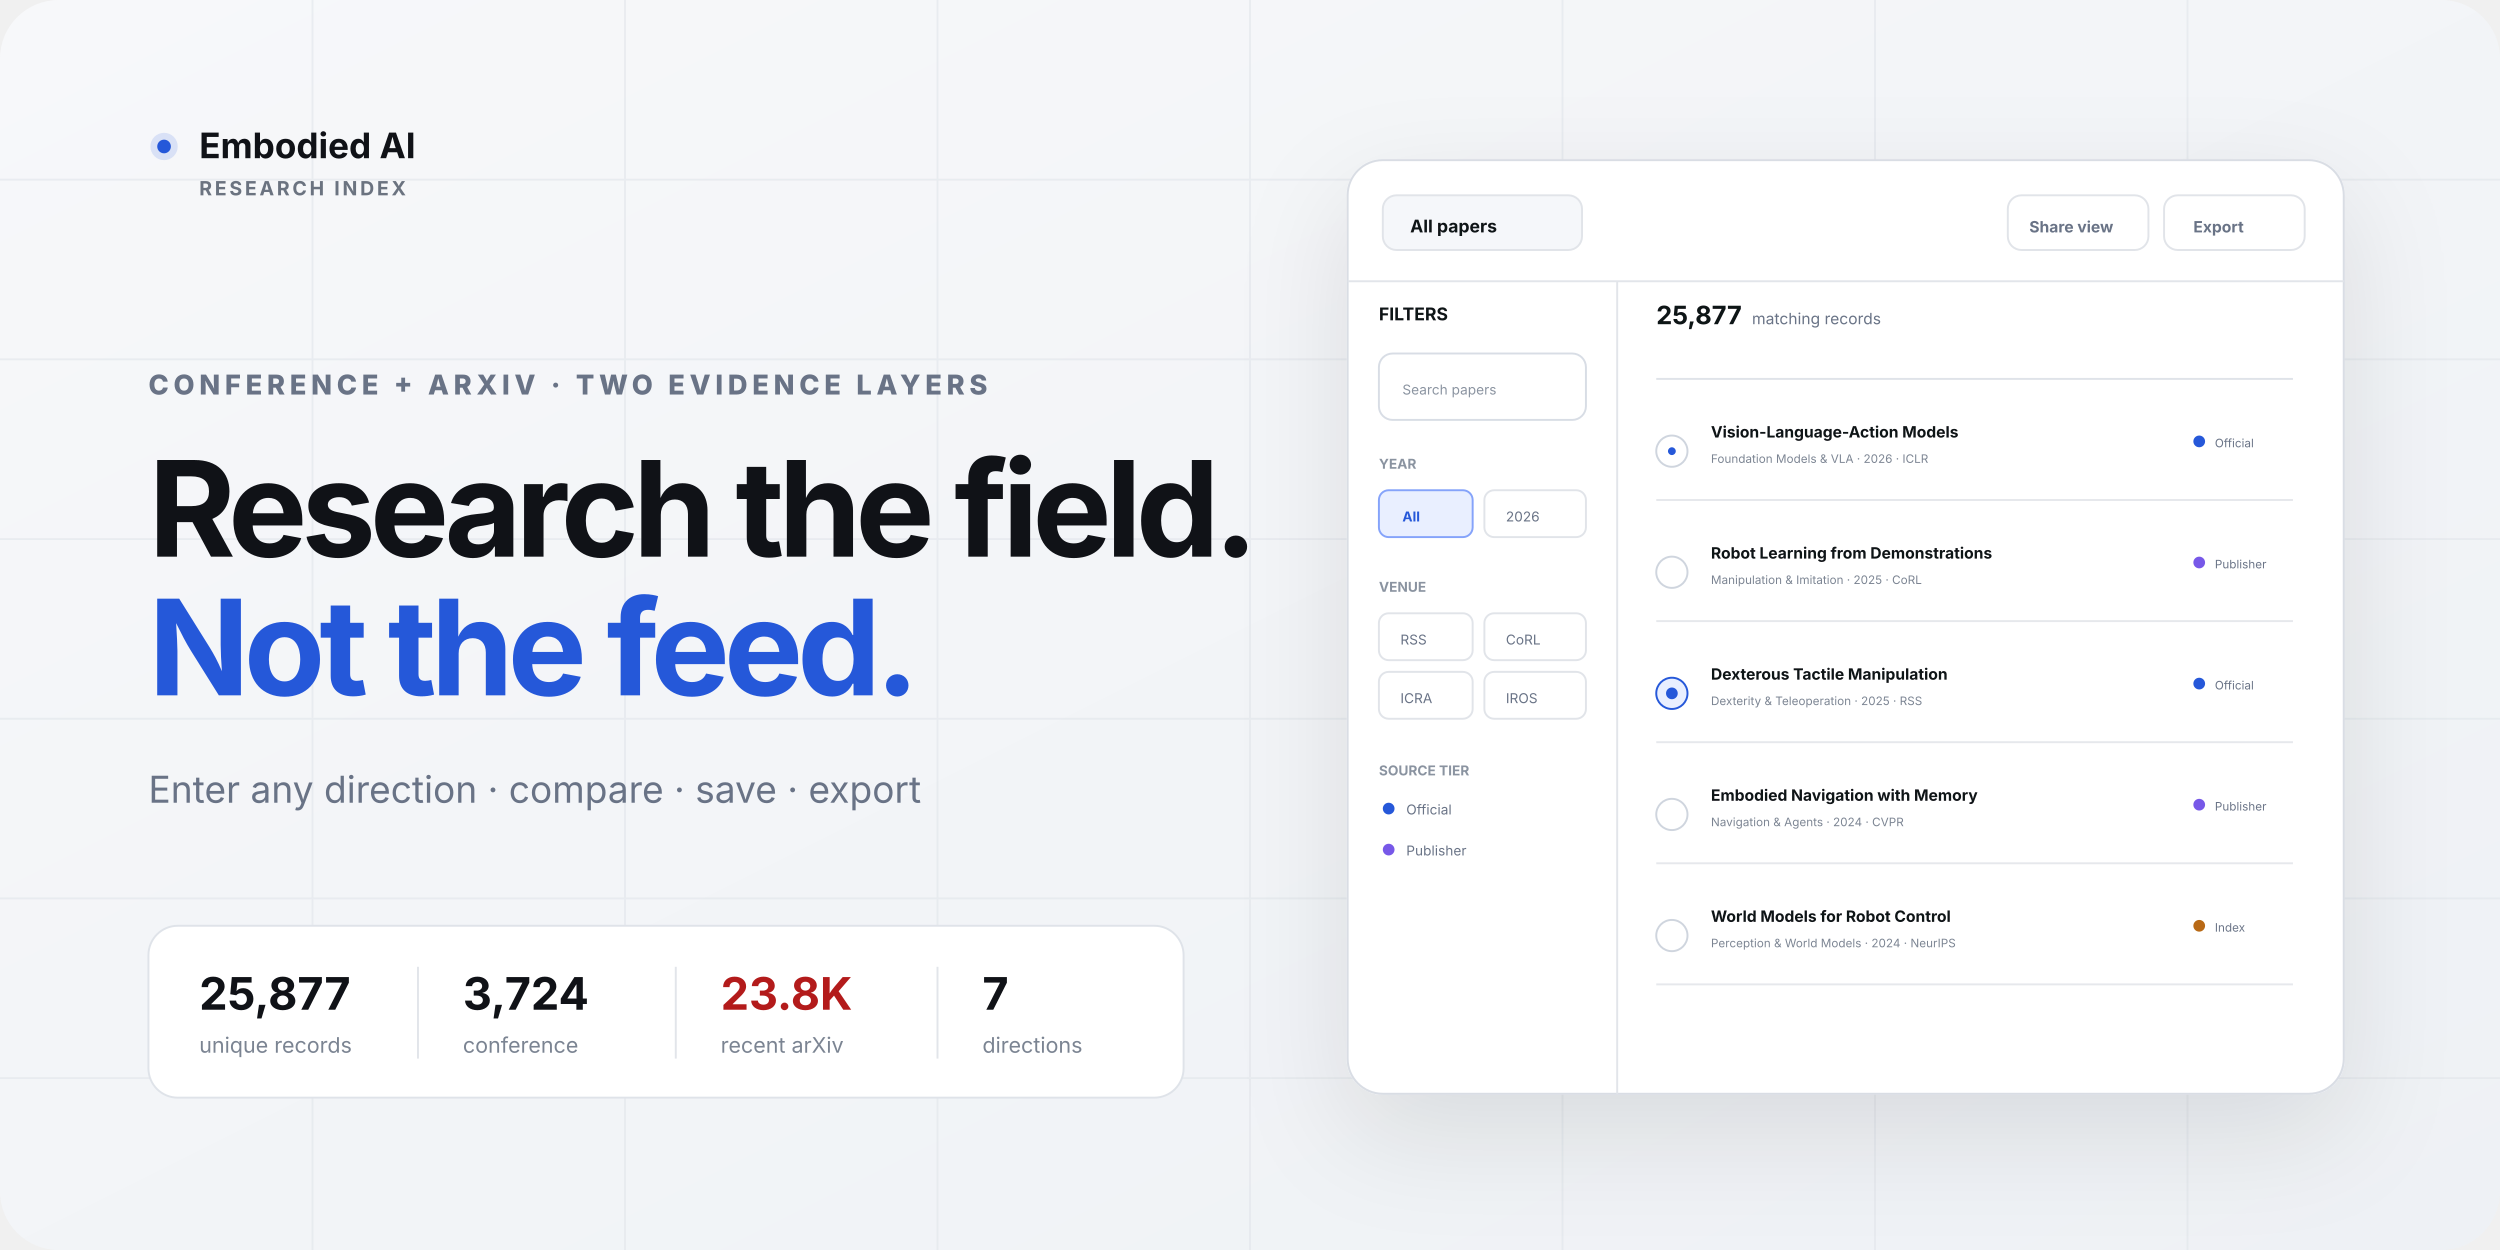
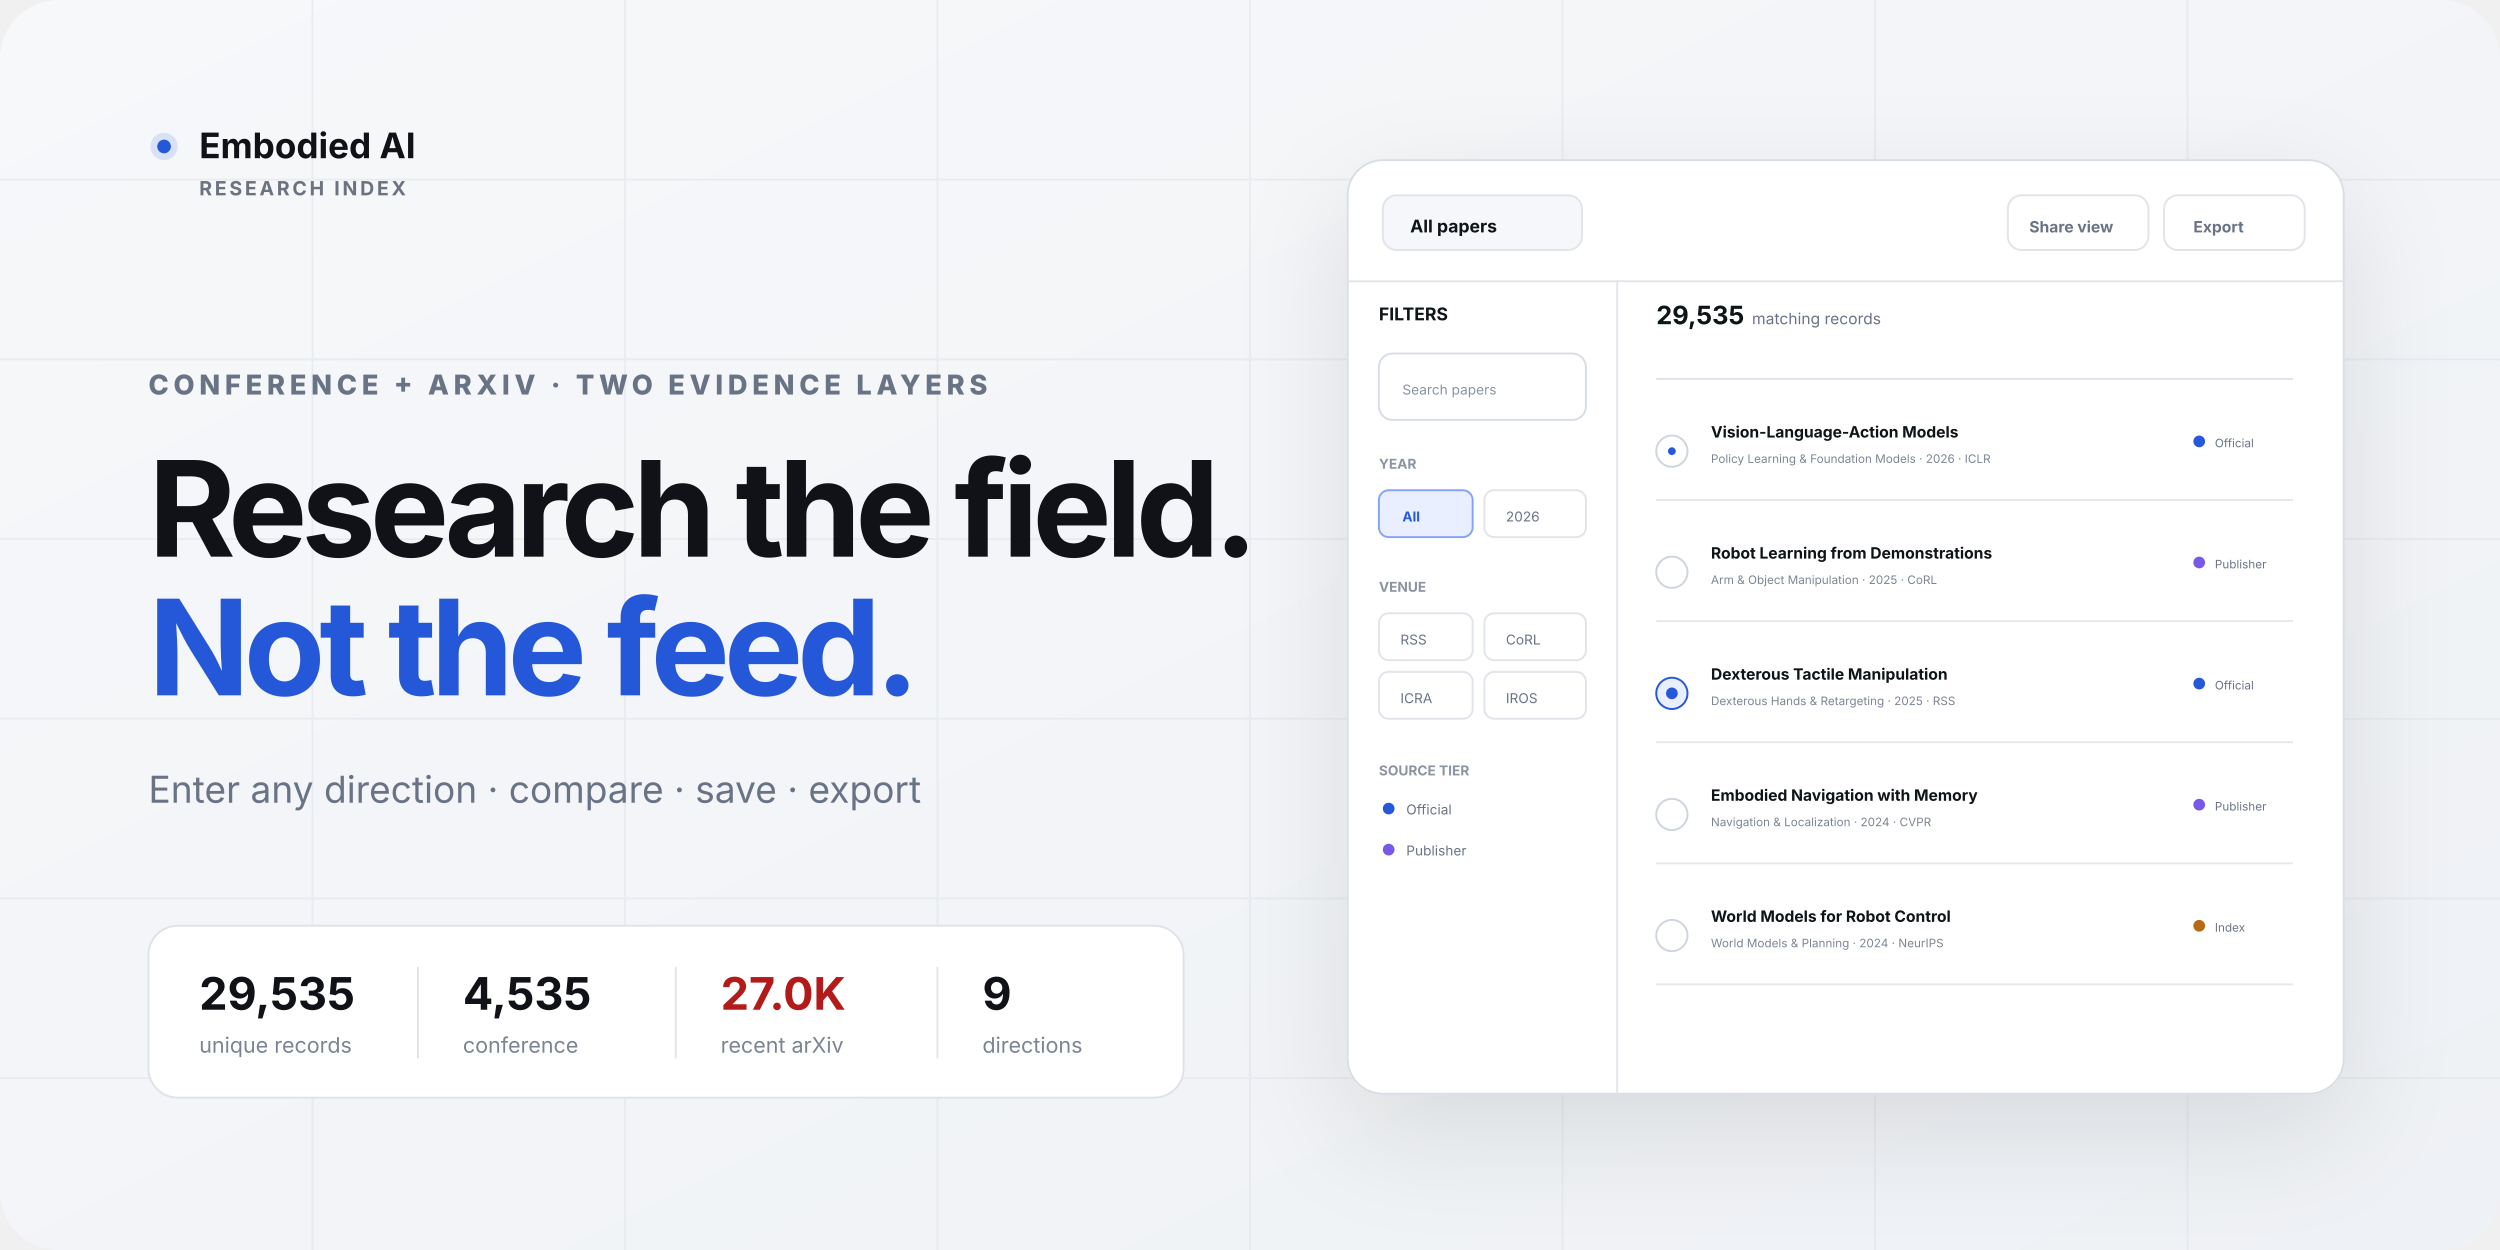
<svg xmlns="http://www.w3.org/2000/svg" width="1280" height="640" viewBox="0 0 1280 640" role="img" aria-labelledby="title desc">
  <defs>
    <linearGradient id="bg" x1="0" y1="0" x2="1" y2="1">
      <stop offset="0" stop-color="#f7f8fa" />
      <stop offset="1" stop-color="#eef1f5" />
    </linearGradient>
    <filter id="shadow" x="-20%" y="-20%" width="140%" height="150%">
      <feDropShadow dx="0" dy="20" stdDeviation="28" flood-color="#121826" flood-opacity=".10" />
    </filter>
  </defs>
  <rect width="1280" height="640" rx="30" fill="url(#bg)" />
  <g opacity=".55" stroke="#dfe3e9">
    <path d="M0 92h1280M0 184h1280M0 276h1280M0 368h1280M0 460h1280M0 552h1280" />
    <path d="M160 0v640M320 0v640M480 0v640M640 0v640M800 0v640M960 0v640M1120 0v640" />
  </g>
  <g transform="translate(76 66)" font-family="Inter,Segoe UI,Arial,sans-serif">
    <circle cx="8" cy="9" r="7" fill="#2558d9" opacity=".14" />
    <circle cx="8" cy="9" r="3.5" fill="#2558d9" />
    <text x="26" y="15" fill="#101217" font-size="18" font-weight="720">Embodied AI</text>
    <text x="26" y="34" fill="#6b7380" font-size="10" font-weight="700" letter-spacing="1.4">RESEARCH INDEX</text>
  </g>
  <text x="76" y="202" fill="#697386" font-family="Inter,Segoe UI,Arial,sans-serif" font-size="14" font-weight="760" letter-spacing="2.4">CONFERENCE + ARXIV · TWO EVIDENCE LAYERS</text>
  <text x="76" y="285" fill="#101217" font-family="Inter,Segoe UI,Arial,sans-serif" font-size="68" font-weight="700" letter-spacing="-3">Research the field.</text>
  <text x="76" y="356" fill="#2558d9" font-family="Inter,Segoe UI,Arial,sans-serif" font-size="68" font-weight="700" letter-spacing="-3">Not the feed.</text>
  <text x="76" y="411" fill="#697386" font-family="Inter,Segoe UI,Arial,sans-serif" font-size="19">Enter any direction · compare · save · export</text>
  <g transform="translate(76 474)" font-family="Inter,Segoe UI,Arial,sans-serif">
    <rect width="530" height="88" rx="15" fill="#fff" stroke="#dfe3e9" />
    <g transform="translate(26 21)">
-       <text y="22" fill="#101217" font-size="23" font-weight="720">25,877</text>
+       <text id="preview-record-count" y="22" fill="#101217" font-size="23" font-weight="720">29,535</text>
      <text y="44" fill="#7b8492" font-size="11">unique records</text>
      <path d="M112 0v47" stroke="#e2e5ea" />
-       <text x="135" y="22" fill="#101217" font-size="23" font-weight="720">3,724</text>
+       <text id="preview-conference-count" x="135" y="22" fill="#101217" font-size="23" font-weight="720">4,535</text>
      <text x="135" y="44" fill="#7b8492" font-size="11">conference</text>
      <path d="M244 0v47" stroke="#e2e5ea" />
-       <text x="267" y="22" fill="#b31b1b" font-size="23" font-weight="720">23.8K</text>
+       <text id="preview-arxiv-count" x="267" y="22" fill="#b31b1b" font-size="23" font-weight="720">27.0K</text>
      <text x="267" y="44" fill="#7b8492" font-size="11">recent arXiv</text>
      <path d="M378 0v47" stroke="#e2e5ea" />
-       <text x="401" y="22" fill="#101217" font-size="23" font-weight="720">7</text>
+       <text x="401" y="22" fill="#101217" font-size="23" font-weight="720">9</text>
      <text x="401" y="44" fill="#7b8492" font-size="11">directions</text>
    </g>
  </g>
  <g transform="translate(690 82)" filter="url(#shadow)" font-family="Inter,Segoe UI,Arial,sans-serif">
    <rect width="510" height="478" rx="18" fill="#fff" stroke="#d9dde4" />
    <path d="M0 62h510M138 62v416" stroke="#e2e5ea" />
    <g transform="translate(18 18)">
      <rect width="102" height="28" rx="7" fill="#f5f7fa" stroke="#e1e4e9" />
      <text x="14" y="19" fill="#101217" font-size="9" font-weight="700">All papers</text>
      <rect x="320" width="72" height="28" rx="7" fill="#fff" stroke="#e1e4e9" />
      <text x="331" y="19" fill="#697386" font-size="8" font-weight="700">Share view</text>
      <rect x="400" width="72" height="28" rx="7" fill="#fff" stroke="#e1e4e9" />
      <text x="415" y="19" fill="#697386" font-size="8" font-weight="700">Export</text>
    </g>
    <g transform="translate(16 82)">
      <text fill="#101217" font-size="9" font-weight="750">FILTERS</text>
      <rect y="17" width="106" height="34" rx="7" fill="#fff" stroke="#d8dde5" />
      <text x="12" y="38" fill="#8a93a0" font-size="7">Search papers</text>
      <text y="76" fill="#8a93a0" font-size="7" font-weight="700">YEAR</text>
      <g transform="translate(0 87)">
        <rect width="48" height="24" rx="5" fill="#e9efff" stroke="#85a3fa" />
        <text x="12" y="16" fill="#2558d9" font-size="7" font-weight="700">All</text>
        <rect x="54" width="52" height="24" rx="5" fill="#fff" stroke="#e1e4e9" />
        <text x="65" y="16" fill="#697386" font-size="7">2026</text>
      </g>
      <text y="139" fill="#8a93a0" font-size="7" font-weight="700">VENUE</text>
      <g transform="translate(0 150)" fill="#fff" stroke="#e1e4e9">
        <rect width="48" height="24" rx="5" />
        <rect x="54" width="52" height="24" rx="5" />
        <rect y="30" width="48" height="24" rx="5" />
        <rect x="54" y="30" width="52" height="24" rx="5" />
      </g>
      <g transform="translate(0 150)" fill="#697386" font-size="7">
        <text x="11" y="16">RSS</text>
        <text x="65" y="16">CoRL</text>
        <text x="11" y="46">ICRA</text>
        <text x="65" y="46">IROS</text>
      </g>
      <text y="233" fill="#8a93a0" font-size="7" font-weight="700">SOURCE TIER</text>
      <g transform="translate(0 245)">
        <circle cx="5" cy="5" r="3" fill="#2558d9" />
        <text x="14" y="8" fill="#697386" font-size="7">Official</text>
        <circle cx="5" cy="26" r="3" fill="#7759e8" />
        <text x="14" y="29" fill="#697386" font-size="7">Publisher</text>
      </g>
    </g>
    <g transform="translate(158 84)">
-       <text fill="#101217" font-size="13" font-weight="750">25,877</text>
+       <text id="preview-match-count" fill="#101217" font-size="13" font-weight="750">29,535</text>
      <text x="49" fill="#697386" font-size="8">matching records</text>
      <path d="M0 28h326" stroke="#dfe3e9" />
      <g transform="translate(0 50)">
        <circle cx="8" cy="15" r="8" fill="#fff" stroke="#cfd5de" />
        <circle cx="8" cy="15" r="2" fill="#2558d9" />
        <text x="28" y="8" fill="#101217" font-size="8" font-weight="700">Vision-Language-Action Models</text>
-         <text x="28" y="21" fill="#7b8492" font-size="6">Foundation Models &amp; VLA · 2026 · ICLR</text>
+         <text x="28" y="21" fill="#7b8492" font-size="6">Policy Learning &amp; Foundation Models · 2026 · ICLR</text>
        <circle cx="278" cy="10" r="3" fill="#2558d9" />
        <text x="286" y="13" fill="#697386" font-size="6">Official</text>
        <path d="M0 40h326" stroke="#e6e8ec" />
      </g>
      <g transform="translate(0 112)">
        <circle cx="8" cy="15" r="8" fill="#fff" stroke="#cfd5de" />
        <text x="28" y="8" fill="#101217" font-size="8" font-weight="700">Robot Learning from Demonstrations</text>
-         <text x="28" y="21" fill="#7b8492" font-size="6">Manipulation &amp; Imitation · 2025 · CoRL</text>
+         <text x="28" y="21" fill="#7b8492" font-size="6">Arm &amp; Object Manipulation · 2025 · CoRL</text>
        <circle cx="278" cy="10" r="3" fill="#7759e8" />
        <text x="286" y="13" fill="#697386" font-size="6">Publisher</text>
        <path d="M0 40h326" stroke="#e6e8ec" />
      </g>
      <g transform="translate(0 174)">
        <circle cx="8" cy="15" r="8" fill="#e9efff" stroke="#2558d9" />
        <circle cx="8" cy="15" r="3" fill="#2558d9" />
        <text x="28" y="8" fill="#101217" font-size="8" font-weight="700">Dexterous Tactile Manipulation</text>
-         <text x="28" y="21" fill="#7b8492" font-size="6">Dexterity &amp; Teleoperation · 2025 · RSS</text>
+         <text x="28" y="21" fill="#7b8492" font-size="6">Dexterous Hands &amp; Retargeting · 2025 · RSS</text>
        <circle cx="278" cy="10" r="3" fill="#2558d9" />
        <text x="286" y="13" fill="#697386" font-size="6">Official</text>
        <path d="M0 40h326" stroke="#e6e8ec" />
      </g>
      <g transform="translate(0 236)">
        <circle cx="8" cy="15" r="8" fill="#fff" stroke="#cfd5de" />
        <text x="28" y="8" fill="#101217" font-size="8" font-weight="700">Embodied Navigation with Memory</text>
-         <text x="28" y="21" fill="#7b8492" font-size="6">Navigation &amp; Agents · 2024 · CVPR</text>
+         <text x="28" y="21" fill="#7b8492" font-size="6">Navigation &amp; Localization · 2024 · CVPR</text>
        <circle cx="278" cy="10" r="3" fill="#7759e8" />
        <text x="286" y="13" fill="#697386" font-size="6">Publisher</text>
        <path d="M0 40h326" stroke="#e6e8ec" />
      </g>
      <g transform="translate(0 298)">
        <circle cx="8" cy="15" r="8" fill="#fff" stroke="#cfd5de" />
        <text x="28" y="8" fill="#101217" font-size="8" font-weight="700">World Models for Robot Control</text>
-         <text x="28" y="21" fill="#7b8492" font-size="6">Perception &amp; World Models · 2024 · NeurIPS</text>
+         <text x="28" y="21" fill="#7b8492" font-size="6">World Models &amp; Planning · 2024 · NeurIPS</text>
        <circle cx="278" cy="10" r="3" fill="#b86912" />
        <text x="286" y="13" fill="#697386" font-size="6">Index</text>
        <path d="M0 40h326" stroke="#e6e8ec" />
      </g>
    </g>
  </g>
</svg>
